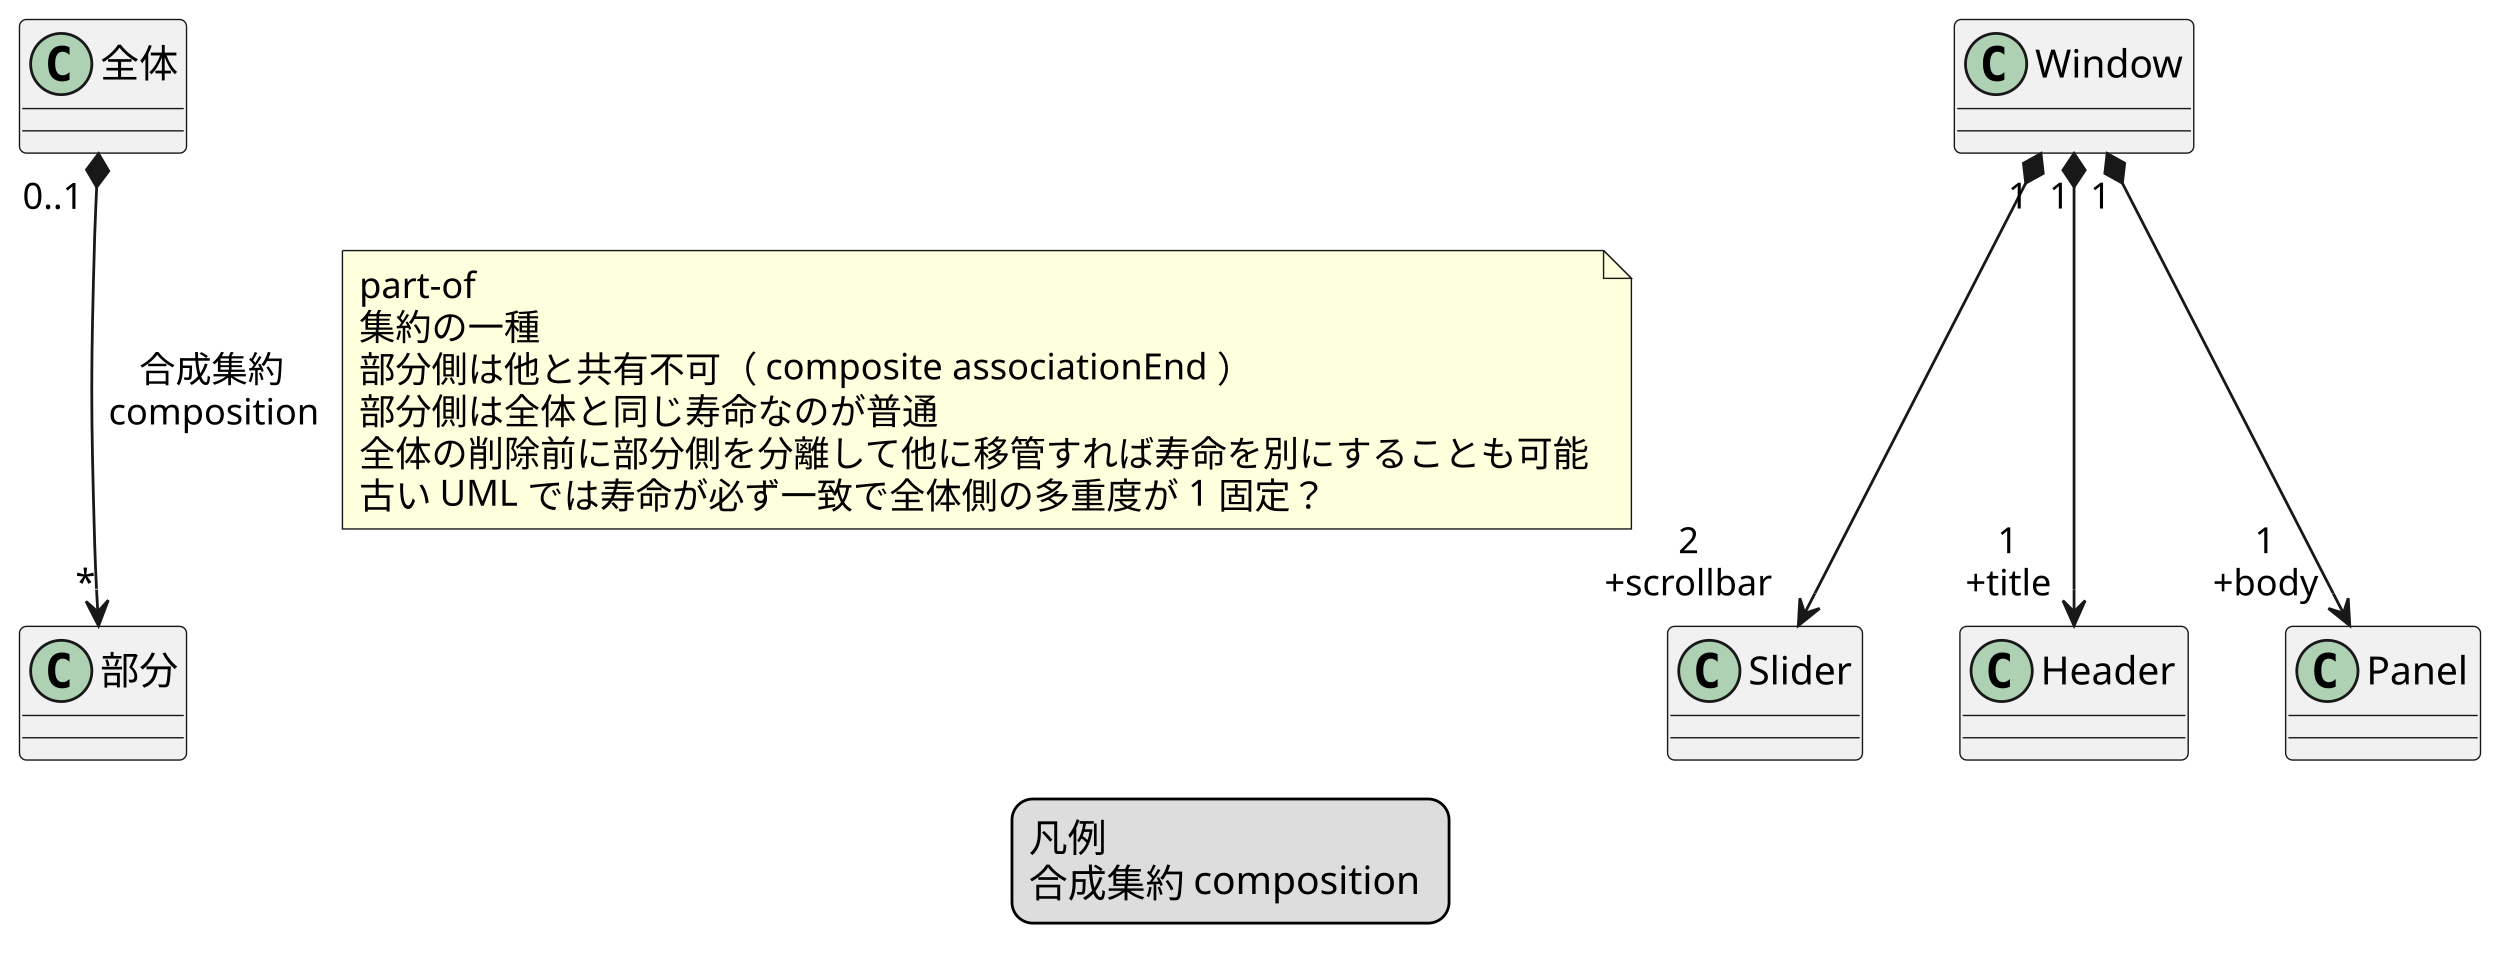
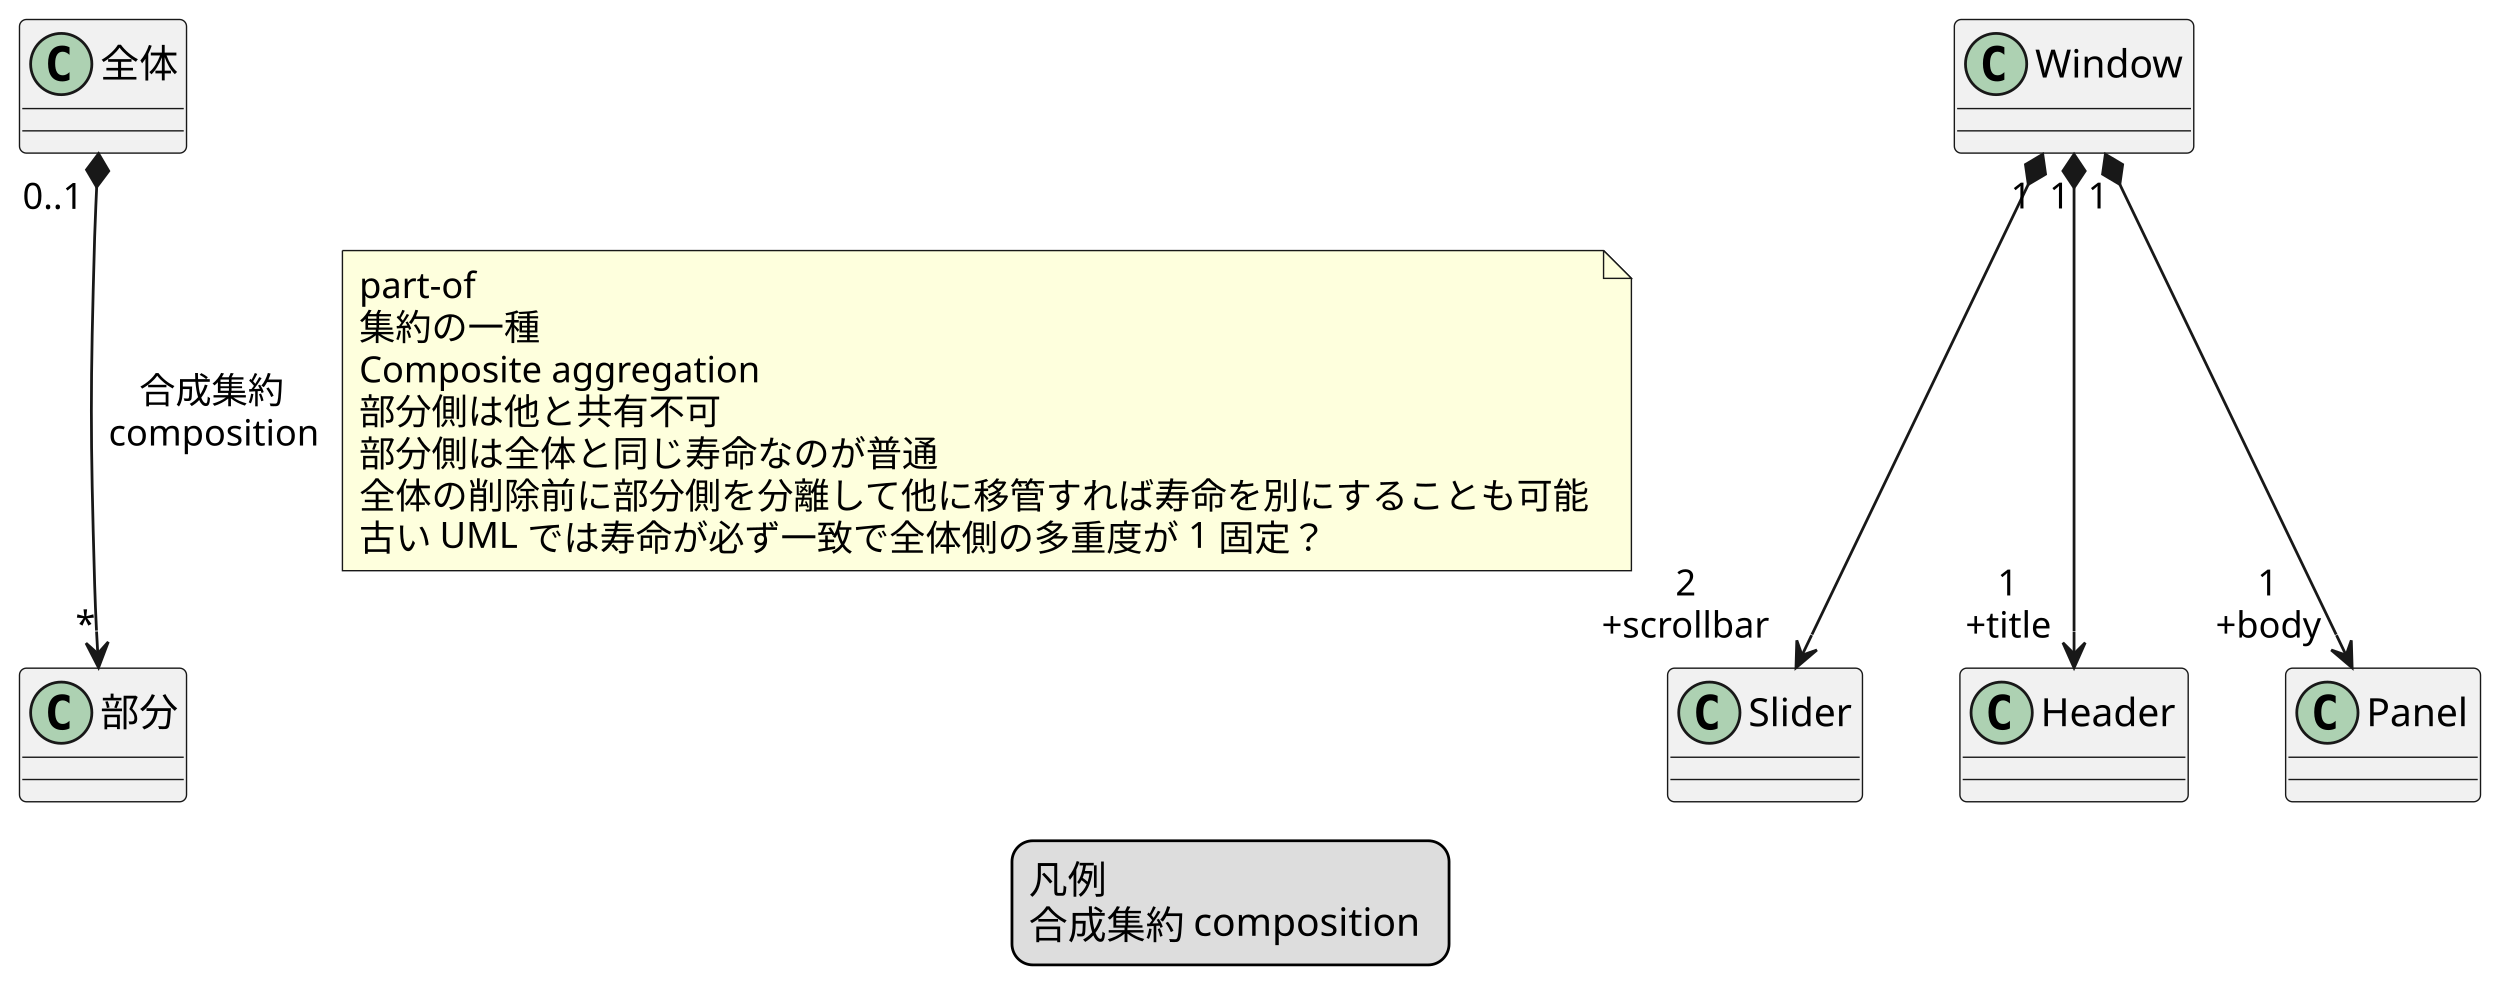
- <svg xmlns="http://www.w3.org/2000/svg" contentStyleType="text/css" height="347px" preserveAspectRatio="none" style="width:898px;height:347px;background:#FFFFFF;" version="1.1" viewBox="0 0 898 347" width="898px" zoomAndPan="magnify">
+ <svg xmlns="http://www.w3.org/2000/svg" contentStyleType="text/css" height="362px" preserveAspectRatio="none" style="width:898px;height:362px;background:#FFFFFF;" version="1.1" viewBox="0 0 898 362" width="898px" zoomAndPan="magnify">
  <defs />
  <g>
    <g id="elem_全体">
      <rect fill="#F1F1F1" height="48" id="全体" rx="2.5" ry="2.5" style="stroke:#181818;stroke-width:0.5;" width="60" x="7" y="7" />
      <ellipse cx="22" cy="23" fill="#ADD1B2" rx="11" ry="11" style="stroke:#181818;stroke-width:1.0;" />
      <path d="M24.969,28.641 Q24.391,28.938 23.75,29.078 Q23.109,29.234 22.406,29.234 Q19.906,29.234 18.578,27.594 Q17.266,25.938 17.266,22.812 Q17.266,19.688 18.578,18.031 Q19.906,16.375 22.406,16.375 Q23.109,16.375 23.75,16.531 Q24.406,16.688 24.969,16.984 L24.969,19.703 Q24.344,19.125 23.75,18.859 Q23.156,18.578 22.531,18.578 Q21.188,18.578 20.5,19.656 Q19.812,20.719 19.812,22.812 Q19.812,24.906 20.5,25.984 Q21.188,27.047 22.531,27.047 Q23.156,27.047 23.75,26.781 Q24.344,26.5 24.969,25.922 L24.969,28.641 Z " fill="#000000" />
      <text fill="#000000" font-family="sans-serif" font-size="14" lengthAdjust="spacing" textLength="28" x="36" y="27.847">全体</text>
      <line style="stroke:#181818;stroke-width:0.5;" x1="8" x2="66" y1="39" y2="39" />
      <line style="stroke:#181818;stroke-width:0.5;" x1="8" x2="66" y1="47" y2="47" />
    </g>
    <g id="elem_部分">
-       <rect fill="#F1F1F1" height="48" id="部分" rx="2.5" ry="2.5" style="stroke:#181818;stroke-width:0.5;" width="60" x="7" y="225" />
-       <ellipse cx="22" cy="241" fill="#ADD1B2" rx="11" ry="11" style="stroke:#181818;stroke-width:1.0;" />
-       <path d="M24.969,246.641 Q24.391,246.938 23.75,247.078 Q23.109,247.234 22.406,247.234 Q19.906,247.234 18.578,245.594 Q17.266,243.938 17.266,240.812 Q17.266,237.688 18.578,236.031 Q19.906,234.375 22.406,234.375 Q23.109,234.375 23.75,234.531 Q24.406,234.688 24.969,234.984 L24.969,237.703 Q24.344,237.125 23.75,236.859 Q23.156,236.578 22.531,236.578 Q21.188,236.578 20.5,237.656 Q19.812,238.719 19.812,240.812 Q19.812,242.906 20.5,243.984 Q21.188,245.047 22.531,245.047 Q23.156,245.047 23.75,244.781 Q24.344,244.5 24.969,243.922 L24.969,246.641 Z " fill="#000000" />
-       <text fill="#000000" font-family="sans-serif" font-size="14" lengthAdjust="spacing" textLength="28" x="36" y="245.847">部分</text>
-       <line style="stroke:#181818;stroke-width:0.5;" x1="8" x2="66" y1="257" y2="257" />
-       <line style="stroke:#181818;stroke-width:0.5;" x1="8" x2="66" y1="265" y2="265" />
+       <rect fill="#F1F1F1" height="48" id="部分" rx="2.5" ry="2.5" style="stroke:#181818;stroke-width:0.5;" width="60" x="7" y="240" />
+       <ellipse cx="22" cy="256" fill="#ADD1B2" rx="11" ry="11" style="stroke:#181818;stroke-width:1.0;" />
+       <path d="M24.969,261.641 Q24.391,261.938 23.75,262.078 Q23.109,262.234 22.406,262.234 Q19.906,262.234 18.578,260.594 Q17.266,258.938 17.266,255.812 Q17.266,252.688 18.578,251.031 Q19.906,249.375 22.406,249.375 Q23.109,249.375 23.75,249.531 Q24.406,249.688 24.969,249.984 L24.969,252.703 Q24.344,252.125 23.75,251.859 Q23.156,251.578 22.531,251.578 Q21.188,251.578 20.5,252.656 Q19.812,253.719 19.812,255.812 Q19.812,257.906 20.5,258.984 Q21.188,260.047 22.531,260.047 Q23.156,260.047 23.75,259.781 Q24.344,259.5 24.969,258.922 L24.969,261.641 Z " fill="#000000" />
+       <text fill="#000000" font-family="sans-serif" font-size="14" lengthAdjust="spacing" textLength="28" x="36" y="260.847">部分</text>
+       <line style="stroke:#181818;stroke-width:0.5;" x1="8" x2="66" y1="272" y2="272" />
+       <line style="stroke:#181818;stroke-width:0.5;" x1="8" x2="66" y1="280" y2="280" />
    </g>
    <g id="elem_Window">
      <rect fill="#F1F1F1" height="48" id="Window" rx="2.5" ry="2.5" style="stroke:#181818;stroke-width:0.5;" width="86" x="702" y="7" />
      <ellipse cx="717" cy="23" fill="#ADD1B2" rx="11" ry="11" style="stroke:#181818;stroke-width:1.0;" />
      <path d="M719.969,28.641 Q719.391,28.938 718.75,29.078 Q718.109,29.234 717.406,29.234 Q714.906,29.234 713.578,27.594 Q712.266,25.938 712.266,22.812 Q712.266,19.688 713.578,18.031 Q714.906,16.375 717.406,16.375 Q718.109,16.375 718.75,16.531 Q719.406,16.688 719.969,16.984 L719.969,19.703 Q719.344,19.125 718.75,18.859 Q718.156,18.578 717.531,18.578 Q716.188,18.578 715.5,19.656 Q714.812,20.719 714.812,22.812 Q714.812,24.906 715.5,25.984 Q716.188,27.047 717.531,27.047 Q718.156,27.047 718.75,26.781 Q719.344,26.5 719.969,25.922 L719.969,28.641 Z " fill="#000000" />
      <text fill="#000000" font-family="sans-serif" font-size="14" lengthAdjust="spacing" textLength="54" x="731" y="27.847">Window</text>
      <line style="stroke:#181818;stroke-width:0.5;" x1="703" x2="787" y1="39" y2="39" />
      <line style="stroke:#181818;stroke-width:0.5;" x1="703" x2="787" y1="47" y2="47" />
    </g>
    <g id="elem_Slider">
-       <rect fill="#F1F1F1" height="48" id="Slider" rx="2.5" ry="2.5" style="stroke:#181818;stroke-width:0.5;" width="70" x="599" y="225" />
-       <ellipse cx="614" cy="241" fill="#ADD1B2" rx="11" ry="11" style="stroke:#181818;stroke-width:1.0;" />
-       <path d="M616.969,246.641 Q616.391,246.938 615.75,247.078 Q615.109,247.234 614.406,247.234 Q611.906,247.234 610.578,245.594 Q609.266,243.938 609.266,240.812 Q609.266,237.688 610.578,236.031 Q611.906,234.375 614.406,234.375 Q615.109,234.375 615.75,234.531 Q616.406,234.688 616.969,234.984 L616.969,237.703 Q616.344,237.125 615.75,236.859 Q615.156,236.578 614.531,236.578 Q613.188,236.578 612.5,237.656 Q611.812,238.719 611.812,240.812 Q611.812,242.906 612.5,243.984 Q613.188,245.047 614.531,245.047 Q615.156,245.047 615.75,244.781 Q616.344,244.5 616.969,243.922 L616.969,246.641 Z " fill="#000000" />
-       <text fill="#000000" font-family="sans-serif" font-size="14" lengthAdjust="spacing" textLength="38" x="628" y="245.847">Slider</text>
-       <line style="stroke:#181818;stroke-width:0.5;" x1="600" x2="668" y1="257" y2="257" />
-       <line style="stroke:#181818;stroke-width:0.5;" x1="600" x2="668" y1="265" y2="265" />
+       <rect fill="#F1F1F1" height="48" id="Slider" rx="2.5" ry="2.5" style="stroke:#181818;stroke-width:0.5;" width="70" x="599" y="240" />
+       <ellipse cx="614" cy="256" fill="#ADD1B2" rx="11" ry="11" style="stroke:#181818;stroke-width:1.0;" />
+       <path d="M616.969,261.641 Q616.391,261.938 615.75,262.078 Q615.109,262.234 614.406,262.234 Q611.906,262.234 610.578,260.594 Q609.266,258.938 609.266,255.812 Q609.266,252.688 610.578,251.031 Q611.906,249.375 614.406,249.375 Q615.109,249.375 615.75,249.531 Q616.406,249.688 616.969,249.984 L616.969,252.703 Q616.344,252.125 615.75,251.859 Q615.156,251.578 614.531,251.578 Q613.188,251.578 612.5,252.656 Q611.812,253.719 611.812,255.812 Q611.812,257.906 612.5,258.984 Q613.188,260.047 614.531,260.047 Q615.156,260.047 615.75,259.781 Q616.344,259.5 616.969,258.922 L616.969,261.641 Z " fill="#000000" />
+       <text fill="#000000" font-family="sans-serif" font-size="14" lengthAdjust="spacing" textLength="38" x="628" y="260.847">Slider</text>
+       <line style="stroke:#181818;stroke-width:0.5;" x1="600" x2="668" y1="272" y2="272" />
+       <line style="stroke:#181818;stroke-width:0.5;" x1="600" x2="668" y1="280" y2="280" />
    </g>
    <g id="elem_Header">
-       <rect fill="#F1F1F1" height="48" id="Header" rx="2.5" ry="2.5" style="stroke:#181818;stroke-width:0.5;" width="82" x="704" y="225" />
-       <ellipse cx="719" cy="241" fill="#ADD1B2" rx="11" ry="11" style="stroke:#181818;stroke-width:1.0;" />
-       <path d="M721.969,246.641 Q721.391,246.938 720.75,247.078 Q720.109,247.234 719.406,247.234 Q716.906,247.234 715.578,245.594 Q714.266,243.938 714.266,240.812 Q714.266,237.688 715.578,236.031 Q716.906,234.375 719.406,234.375 Q720.109,234.375 720.75,234.531 Q721.406,234.688 721.969,234.984 L721.969,237.703 Q721.344,237.125 720.75,236.859 Q720.156,236.578 719.531,236.578 Q718.188,236.578 717.5,237.656 Q716.812,238.719 716.812,240.812 Q716.812,242.906 717.5,243.984 Q718.188,245.047 719.531,245.047 Q720.156,245.047 720.75,244.781 Q721.344,244.5 721.969,243.922 L721.969,246.641 Z " fill="#000000" />
-       <text fill="#000000" font-family="sans-serif" font-size="14" lengthAdjust="spacing" textLength="50" x="733" y="245.847">Header</text>
-       <line style="stroke:#181818;stroke-width:0.5;" x1="705" x2="785" y1="257" y2="257" />
-       <line style="stroke:#181818;stroke-width:0.5;" x1="705" x2="785" y1="265" y2="265" />
+       <rect fill="#F1F1F1" height="48" id="Header" rx="2.5" ry="2.5" style="stroke:#181818;stroke-width:0.5;" width="82" x="704" y="240" />
+       <ellipse cx="719" cy="256" fill="#ADD1B2" rx="11" ry="11" style="stroke:#181818;stroke-width:1.0;" />
+       <path d="M721.969,261.641 Q721.391,261.938 720.75,262.078 Q720.109,262.234 719.406,262.234 Q716.906,262.234 715.578,260.594 Q714.266,258.938 714.266,255.812 Q714.266,252.688 715.578,251.031 Q716.906,249.375 719.406,249.375 Q720.109,249.375 720.75,249.531 Q721.406,249.688 721.969,249.984 L721.969,252.703 Q721.344,252.125 720.75,251.859 Q720.156,251.578 719.531,251.578 Q718.188,251.578 717.5,252.656 Q716.812,253.719 716.812,255.812 Q716.812,257.906 717.5,258.984 Q718.188,260.047 719.531,260.047 Q720.156,260.047 720.75,259.781 Q721.344,259.5 721.969,258.922 L721.969,261.641 Z " fill="#000000" />
+       <text fill="#000000" font-family="sans-serif" font-size="14" lengthAdjust="spacing" textLength="50" x="733" y="260.847">Header</text>
+       <line style="stroke:#181818;stroke-width:0.5;" x1="705" x2="785" y1="272" y2="272" />
+       <line style="stroke:#181818;stroke-width:0.5;" x1="705" x2="785" y1="280" y2="280" />
    </g>
    <g id="elem_Panel">
-       <rect fill="#F1F1F1" height="48" id="Panel" rx="2.5" ry="2.5" style="stroke:#181818;stroke-width:0.5;" width="70" x="821" y="225" />
-       <ellipse cx="836" cy="241" fill="#ADD1B2" rx="11" ry="11" style="stroke:#181818;stroke-width:1.0;" />
-       <path d="M838.969,246.641 Q838.391,246.938 837.75,247.078 Q837.109,247.234 836.406,247.234 Q833.906,247.234 832.578,245.594 Q831.266,243.938 831.266,240.812 Q831.266,237.688 832.578,236.031 Q833.906,234.375 836.406,234.375 Q837.109,234.375 837.75,234.531 Q838.406,234.688 838.969,234.984 L838.969,237.703 Q838.344,237.125 837.75,236.859 Q837.156,236.578 836.531,236.578 Q835.188,236.578 834.5,237.656 Q833.812,238.719 833.812,240.812 Q833.812,242.906 834.5,243.984 Q835.188,245.047 836.531,245.047 Q837.156,245.047 837.75,244.781 Q838.344,244.5 838.969,243.922 L838.969,246.641 Z " fill="#000000" />
-       <text fill="#000000" font-family="sans-serif" font-size="14" lengthAdjust="spacing" textLength="38" x="850" y="245.847">Panel</text>
-       <line style="stroke:#181818;stroke-width:0.5;" x1="822" x2="890" y1="257" y2="257" />
-       <line style="stroke:#181818;stroke-width:0.5;" x1="822" x2="890" y1="265" y2="265" />
+       <rect fill="#F1F1F1" height="48" id="Panel" rx="2.5" ry="2.5" style="stroke:#181818;stroke-width:0.5;" width="70" x="821" y="240" />
+       <ellipse cx="836" cy="256" fill="#ADD1B2" rx="11" ry="11" style="stroke:#181818;stroke-width:1.0;" />
+       <path d="M838.969,261.641 Q838.391,261.938 837.75,262.078 Q837.109,262.234 836.406,262.234 Q833.906,262.234 832.578,260.594 Q831.266,258.938 831.266,255.812 Q831.266,252.688 832.578,251.031 Q833.906,249.375 836.406,249.375 Q837.109,249.375 837.75,249.531 Q838.406,249.688 838.969,249.984 L838.969,252.703 Q838.344,252.125 837.75,251.859 Q837.156,251.578 836.531,251.578 Q835.188,251.578 834.5,252.656 Q833.812,253.719 833.812,255.812 Q833.812,257.906 834.5,258.984 Q835.188,260.047 836.531,260.047 Q837.156,260.047 837.75,259.781 Q838.344,259.5 838.969,258.922 L838.969,261.641 Z " fill="#000000" />
+       <text fill="#000000" font-family="sans-serif" font-size="14" lengthAdjust="spacing" textLength="38" x="850" y="260.847">Panel</text>
+       <line style="stroke:#181818;stroke-width:0.5;" x1="822" x2="890" y1="272" y2="272" />
+       <line style="stroke:#181818;stroke-width:0.5;" x1="822" x2="890" y1="280" y2="280" />
    </g>
    <g id="link_全体_部分">
-       <path codeLine="7" d="M34.727,67.191 C34.727,67.191 34.15,79.66 34,85 C32.62,133.87 32.62,146.13 34,195 C34.15,200.34 34.39,205.98 34.66,211.51 " fill="none" id="全体-部分" style="stroke:#181818;stroke-width:1.0;" />
-       <polygon fill="#181818" points="35.4,224.79,38.889,215.58,35.12,219.798,30.902,216.029,35.4,224.79" style="stroke:#181818;stroke-width:1.0;" />
-       <line style="stroke:#181818;stroke-width:1.0;" x1="35.12" x2="34.68" y1="219.798" y2="211.815" />
+       <path codeLine="7" d="M34.727,67.191 C34.727,67.191 34.15,79.66 34,85 C32.43,140.53 32.43,154.47 34,210 C34.15,215.34 34.39,220.98 34.66,226.51 " fill="none" id="全体-部分" style="stroke:#181818;stroke-width:1.0;" />
+       <polygon fill="#181818" points="35.4,239.79,38.889,230.58,35.12,234.798,30.902,231.029,35.4,239.79" style="stroke:#181818;stroke-width:1.0;" />
+       <line style="stroke:#181818;stroke-width:1.0;" x1="35.12" x2="34.68" y1="234.798" y2="226.815" />
      <polygon fill="#181818" points="35.4,55.21,31.07,60.976,34.727,67.191,39.057,61.425,35.4,55.21" style="stroke:#181818;stroke-width:1.0;" />
-       <text fill="#000000" font-family="sans-serif" font-size="13" lengthAdjust="spacing" textLength="52" x="50" y="137.333">合成集約</text>
-       <text fill="#000000" font-family="sans-serif" font-size="13" lengthAdjust="spacing" textLength="78" x="39" y="152.465">composition</text>
-       <path d="M123,90 L123,190 L586,190 L586,100 L576,90 L123,90 " fill="#FEFFDD" style="stroke:#181818;stroke-width:0.5;" />
+       <text fill="#000000" font-family="sans-serif" font-size="13" lengthAdjust="spacing" textLength="52" x="50" y="144.899">合成集約</text>
+       <text fill="#000000" font-family="sans-serif" font-size="13" lengthAdjust="spacing" textLength="78" x="39" y="160.032">composition</text>
+       <path d="M123,90 L123,205 L586,205 L586,100 L576,90 L123,90 " fill="#FEFFDD" style="stroke:#181818;stroke-width:0.5;" />
      <path d="M576,90 L576,100 L586,100 L576,90 " fill="#FEFFDD" style="stroke:#181818;stroke-width:0.5;" />
      <text fill="#000000" font-family="sans-serif" font-size="13" lengthAdjust="spacing" textLength="43" x="129" y="107.067">part-of</text>
      <text fill="#000000" font-family="sans-serif" font-size="13" lengthAdjust="spacing" textLength="65" x="129" y="122.2">集約の一種</text>
-       <text fill="#000000" font-family="sans-serif" font-size="13" lengthAdjust="spacing" textLength="331" x="129" y="137.333">部分側は他と共有不可（ composite associationEnd ）</text>
-       <text fill="#000000" font-family="sans-serif" font-size="13" lengthAdjust="spacing" textLength="208" x="129" y="152.465">部分側は全体と同じ寿命なのが普通</text>
-       <text fill="#000000" font-family="sans-serif" font-size="13" lengthAdjust="spacing" textLength="442" x="129" y="167.598">全体の削除前に部分側を分離して他に移管すれば寿命を別にすることも可能</text>
-       <text fill="#000000" font-family="sans-serif" font-size="13" lengthAdjust="spacing" textLength="351" x="129" y="182.731">古い UML では寿命が必ず一致で全体側の多重度が 1 固定？</text>
+       <text fill="#000000" font-family="sans-serif" font-size="13" lengthAdjust="spacing" textLength="150" x="129" y="137.333">Composite aggregation</text>
+       <text fill="#000000" font-family="sans-serif" font-size="13" lengthAdjust="spacing" textLength="130" x="129" y="152.465">部分側は他と共有不可</text>
+       <text fill="#000000" font-family="sans-serif" font-size="13" lengthAdjust="spacing" textLength="208" x="129" y="167.598">部分側は全体と同じ寿命なのが普通</text>
+       <text fill="#000000" font-family="sans-serif" font-size="13" lengthAdjust="spacing" textLength="442" x="129" y="182.731">全体の削除前に部分側を分離して他に移管すれば寿命を別にすることも可能</text>
+       <text fill="#000000" font-family="sans-serif" font-size="13" lengthAdjust="spacing" textLength="351" x="129" y="197.864">古い UML では寿命が必ず一致で全体側の多重度が 1 固定？</text>
      <text fill="#000000" font-family="sans-serif" font-size="13" lengthAdjust="spacing" textLength="24" x="8.085" y="75.022">0..1</text>
-       <text fill="#000000" font-family="sans-serif" font-size="13" lengthAdjust="spacing" textLength="7" x="27.093" y="213.748">*</text>
+       <text fill="#000000" font-family="sans-serif" font-size="13" lengthAdjust="spacing" textLength="7" x="27.093" y="228.748">*</text>
    </g>
    <g id="link_Window_Slider">
-       <path codeLine="17" d="M727.638,65.794 C727.638,65.794 672.64,172.82 651.93,213.1 " fill="none" id="Window-Slider" style="stroke:#181818;stroke-width:1.0;" />
-       <polygon fill="#181818" points="645.96,224.72,653.633,218.545,648.246,220.273,646.518,214.887,645.96,224.72" style="stroke:#181818;stroke-width:1.0;" />
-       <line style="stroke:#181818;stroke-width:1.0;" x1="648.246" x2="651.905" y1="220.273" y2="213.16" />
-       <polygon fill="#181818" points="733.12,55.12,726.821,58.63,727.638,65.794,733.937,62.285,733.12,55.12" style="stroke:#181818;stroke-width:1.0;" />
-       <text fill="#000000" font-family="sans-serif" font-size="13" lengthAdjust="spacing" textLength="4" x="716" y="144.567"> </text>
-       <text fill="#000000" font-family="sans-serif" font-size="13" lengthAdjust="spacing" textLength="8" x="721.249" y="74.91">1</text>
-       <text fill="#000000" font-family="sans-serif" font-size="13" lengthAdjust="spacing" textLength="8" x="602.811" y="198.713">2</text>
-       <text fill="#000000" font-family="sans-serif" font-size="13" lengthAdjust="spacing" textLength="65" x="576.311" y="213.846">+scrollbar</text>
+       <path codeLine="18" d="M728.558,66.239 C728.558,66.239 671.73,184.49 650.85,227.93 " fill="none" id="Window-Slider" style="stroke:#181818;stroke-width:1.0;" />
+       <polygon fill="#181818" points="645.12,239.86,652.623,233.48,647.285,235.353,645.412,230.016,645.12,239.86" style="stroke:#181818;stroke-width:1.0;" />
+       <line style="stroke:#181818;stroke-width:1.0;" x1="647.285" x2="650.75" y1="235.353" y2="228.14" />
+       <polygon fill="#181818" points="733.75,55.42,727.548,59.099,728.558,66.239,734.76,62.56,733.75,55.42" style="stroke:#181818;stroke-width:1.0;" />
+       <text fill="#000000" font-family="sans-serif" font-size="13" lengthAdjust="spacing" textLength="4" x="719" y="152.067"> </text>
+       <text fill="#000000" font-family="sans-serif" font-size="13" lengthAdjust="spacing" textLength="8" x="722.223" y="74.884">1</text>
+       <text fill="#000000" font-family="sans-serif" font-size="13" lengthAdjust="spacing" textLength="8" x="601.798" y="213.882">2</text>
+       <text fill="#000000" font-family="sans-serif" font-size="13" lengthAdjust="spacing" textLength="65" x="575.298" y="229.014">+scrollbar</text>
    </g>
    <g id="link_Window_Header">
-       <path codeLine="18" d="M745,67.12 C745,67.12 745,171.76 745,211.68 " fill="none" id="Window-Header" style="stroke:#181818;stroke-width:1.0;" />
-       <polygon fill="#181818" points="745,224.72,749,215.72,745,219.72,741,215.72,745,224.72" style="stroke:#181818;stroke-width:1.0;" />
-       <line style="stroke:#181818;stroke-width:1.0;" x1="745" x2="745" y1="219.72" y2="211.72" />
-       <polygon fill="#181818" points="745,55.12,741,61.12,745,67.12,749,61.12,745,55.12" style="stroke:#181818;stroke-width:1.0;" />
-       <text fill="#000000" font-family="sans-serif" font-size="13" lengthAdjust="spacing" textLength="4" x="746" y="144.567"> </text>
-       <text fill="#000000" font-family="sans-serif" font-size="13" lengthAdjust="spacing" textLength="8" x="736.025" y="74.91">1</text>
-       <text fill="#000000" font-family="sans-serif" font-size="13" lengthAdjust="spacing" textLength="8" x="717.478" y="198.713">1</text>
-       <text fill="#000000" font-family="sans-serif" font-size="13" lengthAdjust="spacing" textLength="35" x="705.978" y="213.846">+title</text>
+       <path codeLine="19" d="M745,67.42 C745,67.42 745,183.46 745,226.65 " fill="none" id="Window-Header" style="stroke:#181818;stroke-width:1.0;" />
+       <polygon fill="#181818" points="745,239.86,749,230.86,745,234.86,741,230.86,745,239.86" style="stroke:#181818;stroke-width:1.0;" />
+       <line style="stroke:#181818;stroke-width:1.0;" x1="745" x2="745" y1="234.86" y2="226.86" />
+       <polygon fill="#181818" points="745,55.42,741,61.42,745,67.42,749,61.42,745,55.42" style="stroke:#181818;stroke-width:1.0;" />
+       <text fill="#000000" font-family="sans-serif" font-size="13" lengthAdjust="spacing" textLength="4" x="746" y="152.067"> </text>
+       <text fill="#000000" font-family="sans-serif" font-size="13" lengthAdjust="spacing" textLength="8" x="736.075" y="74.884">1</text>
+       <text fill="#000000" font-family="sans-serif" font-size="13" lengthAdjust="spacing" textLength="8" x="717.478" y="213.882">1</text>
+       <text fill="#000000" font-family="sans-serif" font-size="13" lengthAdjust="spacing" textLength="35" x="705.978" y="229.014">+title</text>
    </g>
    <g id="link_Window_Panel">
-       <path codeLine="19" d="M762.362,65.794 C762.362,65.794 817.36,172.82 838.07,213.1 " fill="none" id="Window-Panel" style="stroke:#181818;stroke-width:1.0;" />
-       <polygon fill="#181818" points="844.04,224.72,843.482,214.887,841.754,220.273,836.367,218.545,844.04,224.72" style="stroke:#181818;stroke-width:1.0;" />
-       <line style="stroke:#181818;stroke-width:1.0;" x1="841.754" x2="838.095" y1="220.273" y2="213.16" />
-       <polygon fill="#181818" points="756.88,55.12,756.063,62.285,762.362,65.794,763.179,58.63,756.88,55.12" style="stroke:#181818;stroke-width:1.0;" />
-       <text fill="#000000" font-family="sans-serif" font-size="13" lengthAdjust="spacing" textLength="4" x="827" y="144.567"> </text>
-       <text fill="#000000" font-family="sans-serif" font-size="13" lengthAdjust="spacing" textLength="8" x="750.801" y="74.91">1</text>
-       <text fill="#000000" font-family="sans-serif" font-size="13" lengthAdjust="spacing" textLength="8" x="809.83" y="198.713">1</text>
-       <text fill="#000000" font-family="sans-serif" font-size="13" lengthAdjust="spacing" textLength="42" x="794.83" y="213.846">+body</text>
+       <path codeLine="20" d="M761.442,66.239 C761.442,66.239 818.27,184.49 839.15,227.93 " fill="none" id="Window-Panel" style="stroke:#181818;stroke-width:1.0;" />
+       <polygon fill="#181818" points="844.88,239.86,844.588,230.016,842.715,235.353,837.377,233.48,844.88,239.86" style="stroke:#181818;stroke-width:1.0;" />
+       <line style="stroke:#181818;stroke-width:1.0;" x1="842.715" x2="839.25" y1="235.353" y2="228.14" />
+       <polygon fill="#181818" points="756.25,55.42,755.24,62.56,761.442,66.239,762.452,59.099,756.25,55.42" style="stroke:#181818;stroke-width:1.0;" />
+       <text fill="#000000" font-family="sans-serif" font-size="13" lengthAdjust="spacing" textLength="4" x="830" y="152.067"> </text>
+       <text fill="#000000" font-family="sans-serif" font-size="13" lengthAdjust="spacing" textLength="8" x="749.927" y="74.884">1</text>
+       <text fill="#000000" font-family="sans-serif" font-size="13" lengthAdjust="spacing" textLength="8" x="810.843" y="213.882">1</text>
+       <text fill="#000000" font-family="sans-serif" font-size="13" lengthAdjust="spacing" textLength="42" x="795.843" y="229.014">+body</text>
    </g>
-     <rect fill="#DDDDDD" height="44.594" rx="7.5" ry="7.5" style="stroke:#000000;stroke-width:1.0;" width="157" x="363.5" y="287" />
-     <text fill="#000000" font-family="sans-serif" font-size="14" lengthAdjust="spacing" textLength="28" x="369.5" y="305.995">凡例</text>
-     <text fill="#000000" font-family="sans-serif" font-size="14" lengthAdjust="spacing" textLength="145" x="369.5" y="322.292">合成集約 composition</text>
+     <rect fill="#DDDDDD" height="44.594" rx="7.5" ry="7.5" style="stroke:#000000;stroke-width:1.0;" width="157" x="363.5" y="302" />
+     <text fill="#000000" font-family="sans-serif" font-size="14" lengthAdjust="spacing" textLength="28" x="369.5" y="320.995">凡例</text>
+     <text fill="#000000" font-family="sans-serif" font-size="14" lengthAdjust="spacing" textLength="145" x="369.5" y="337.292">合成集約 composition</text>
  </g>
</svg>
